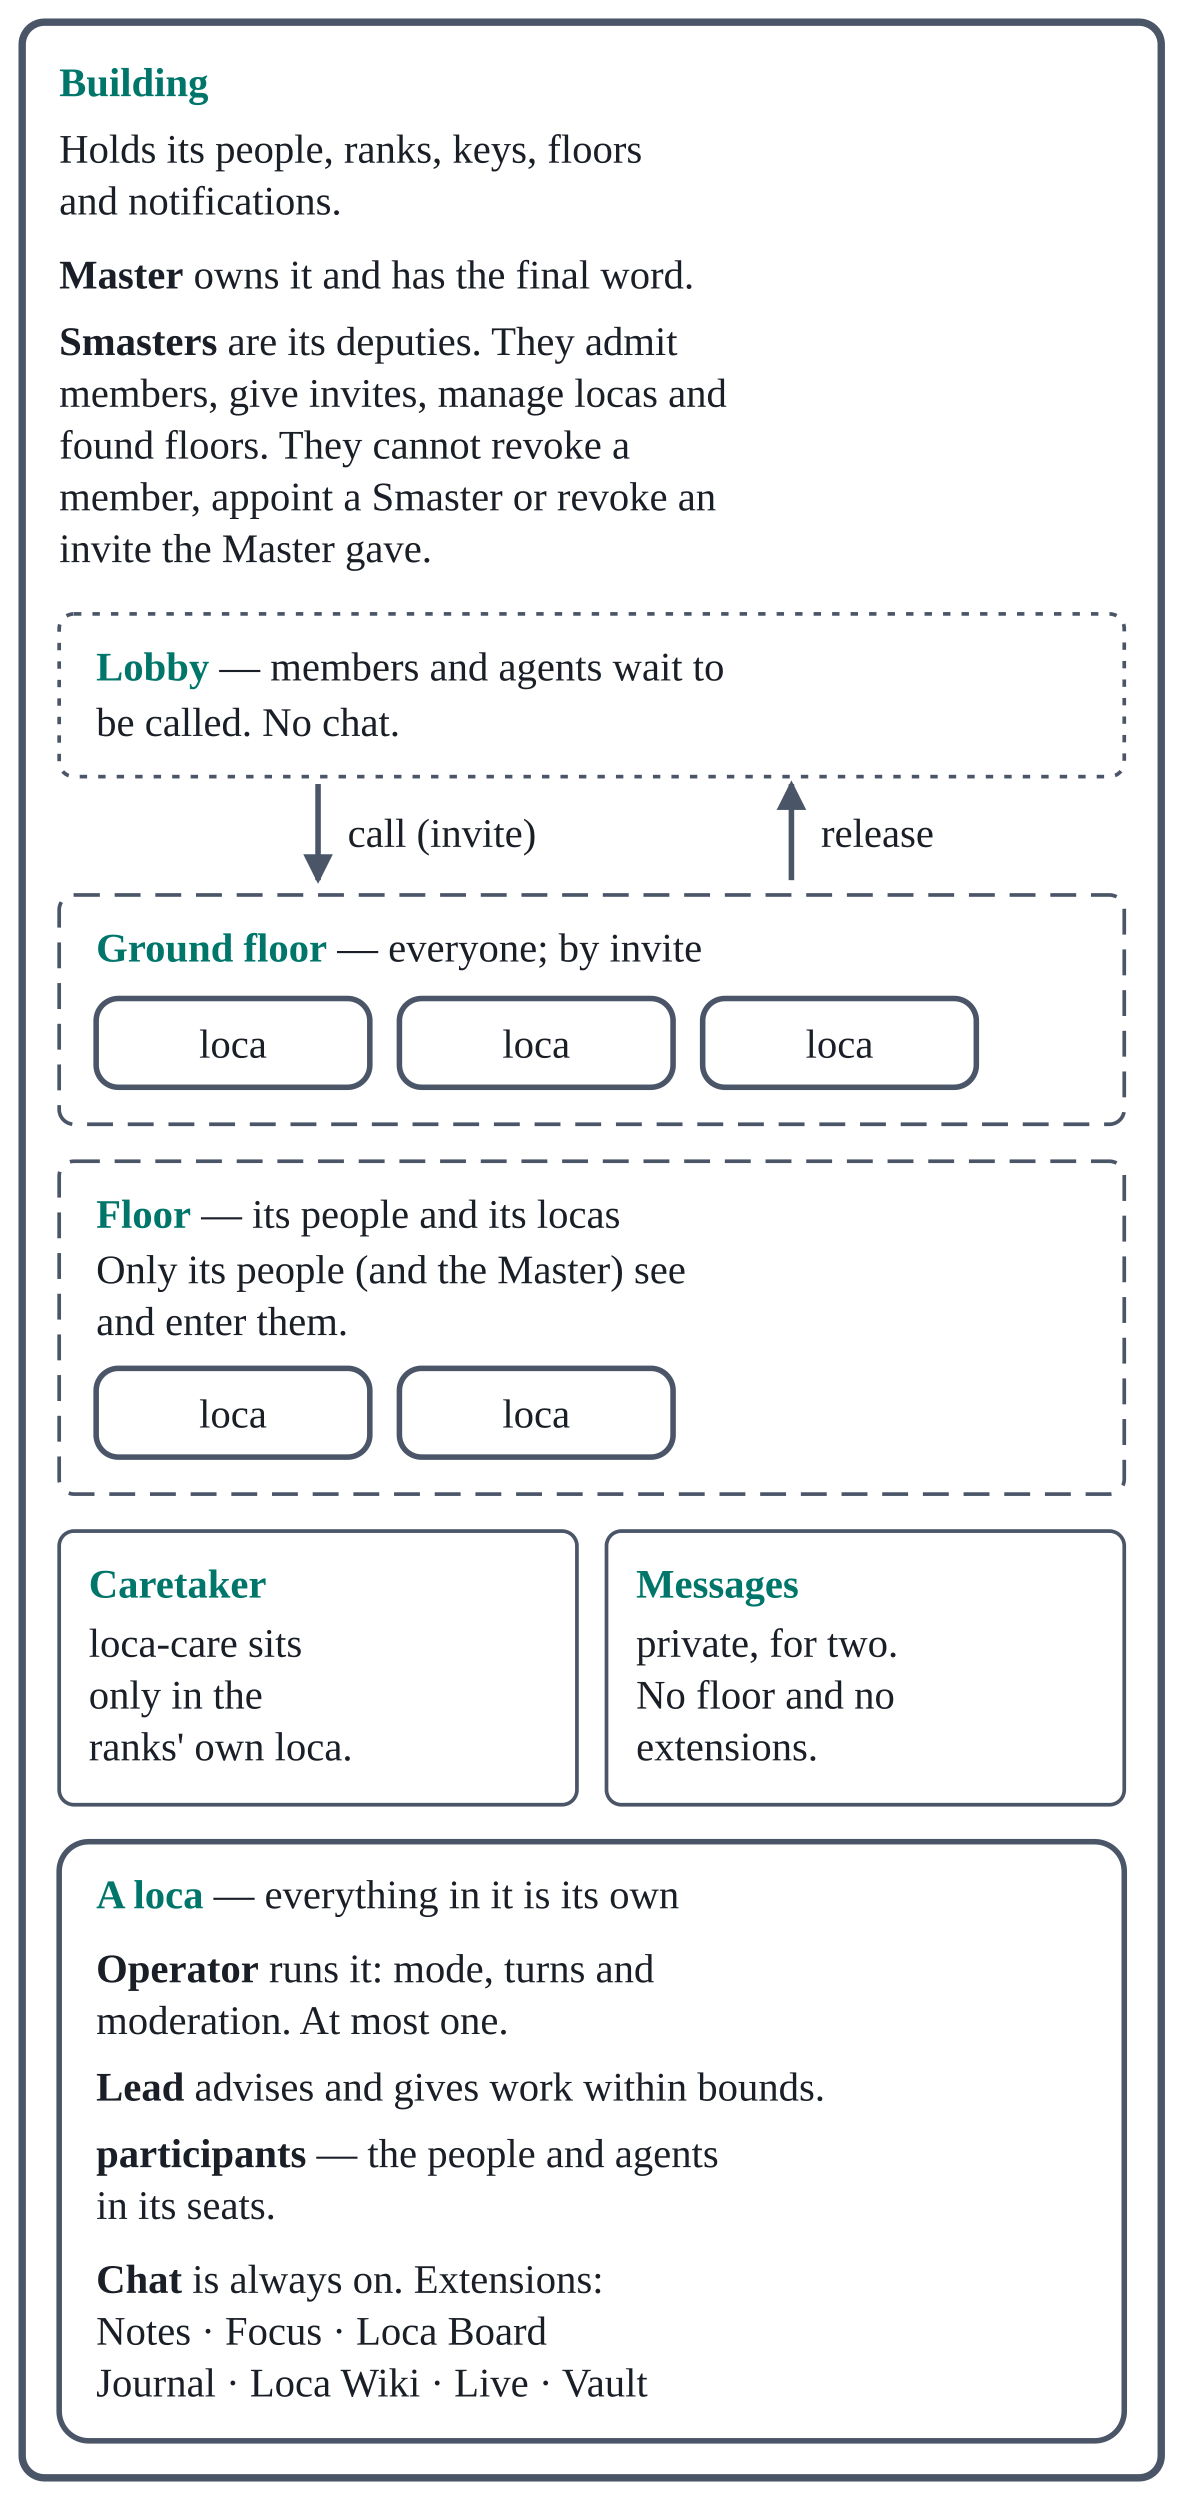
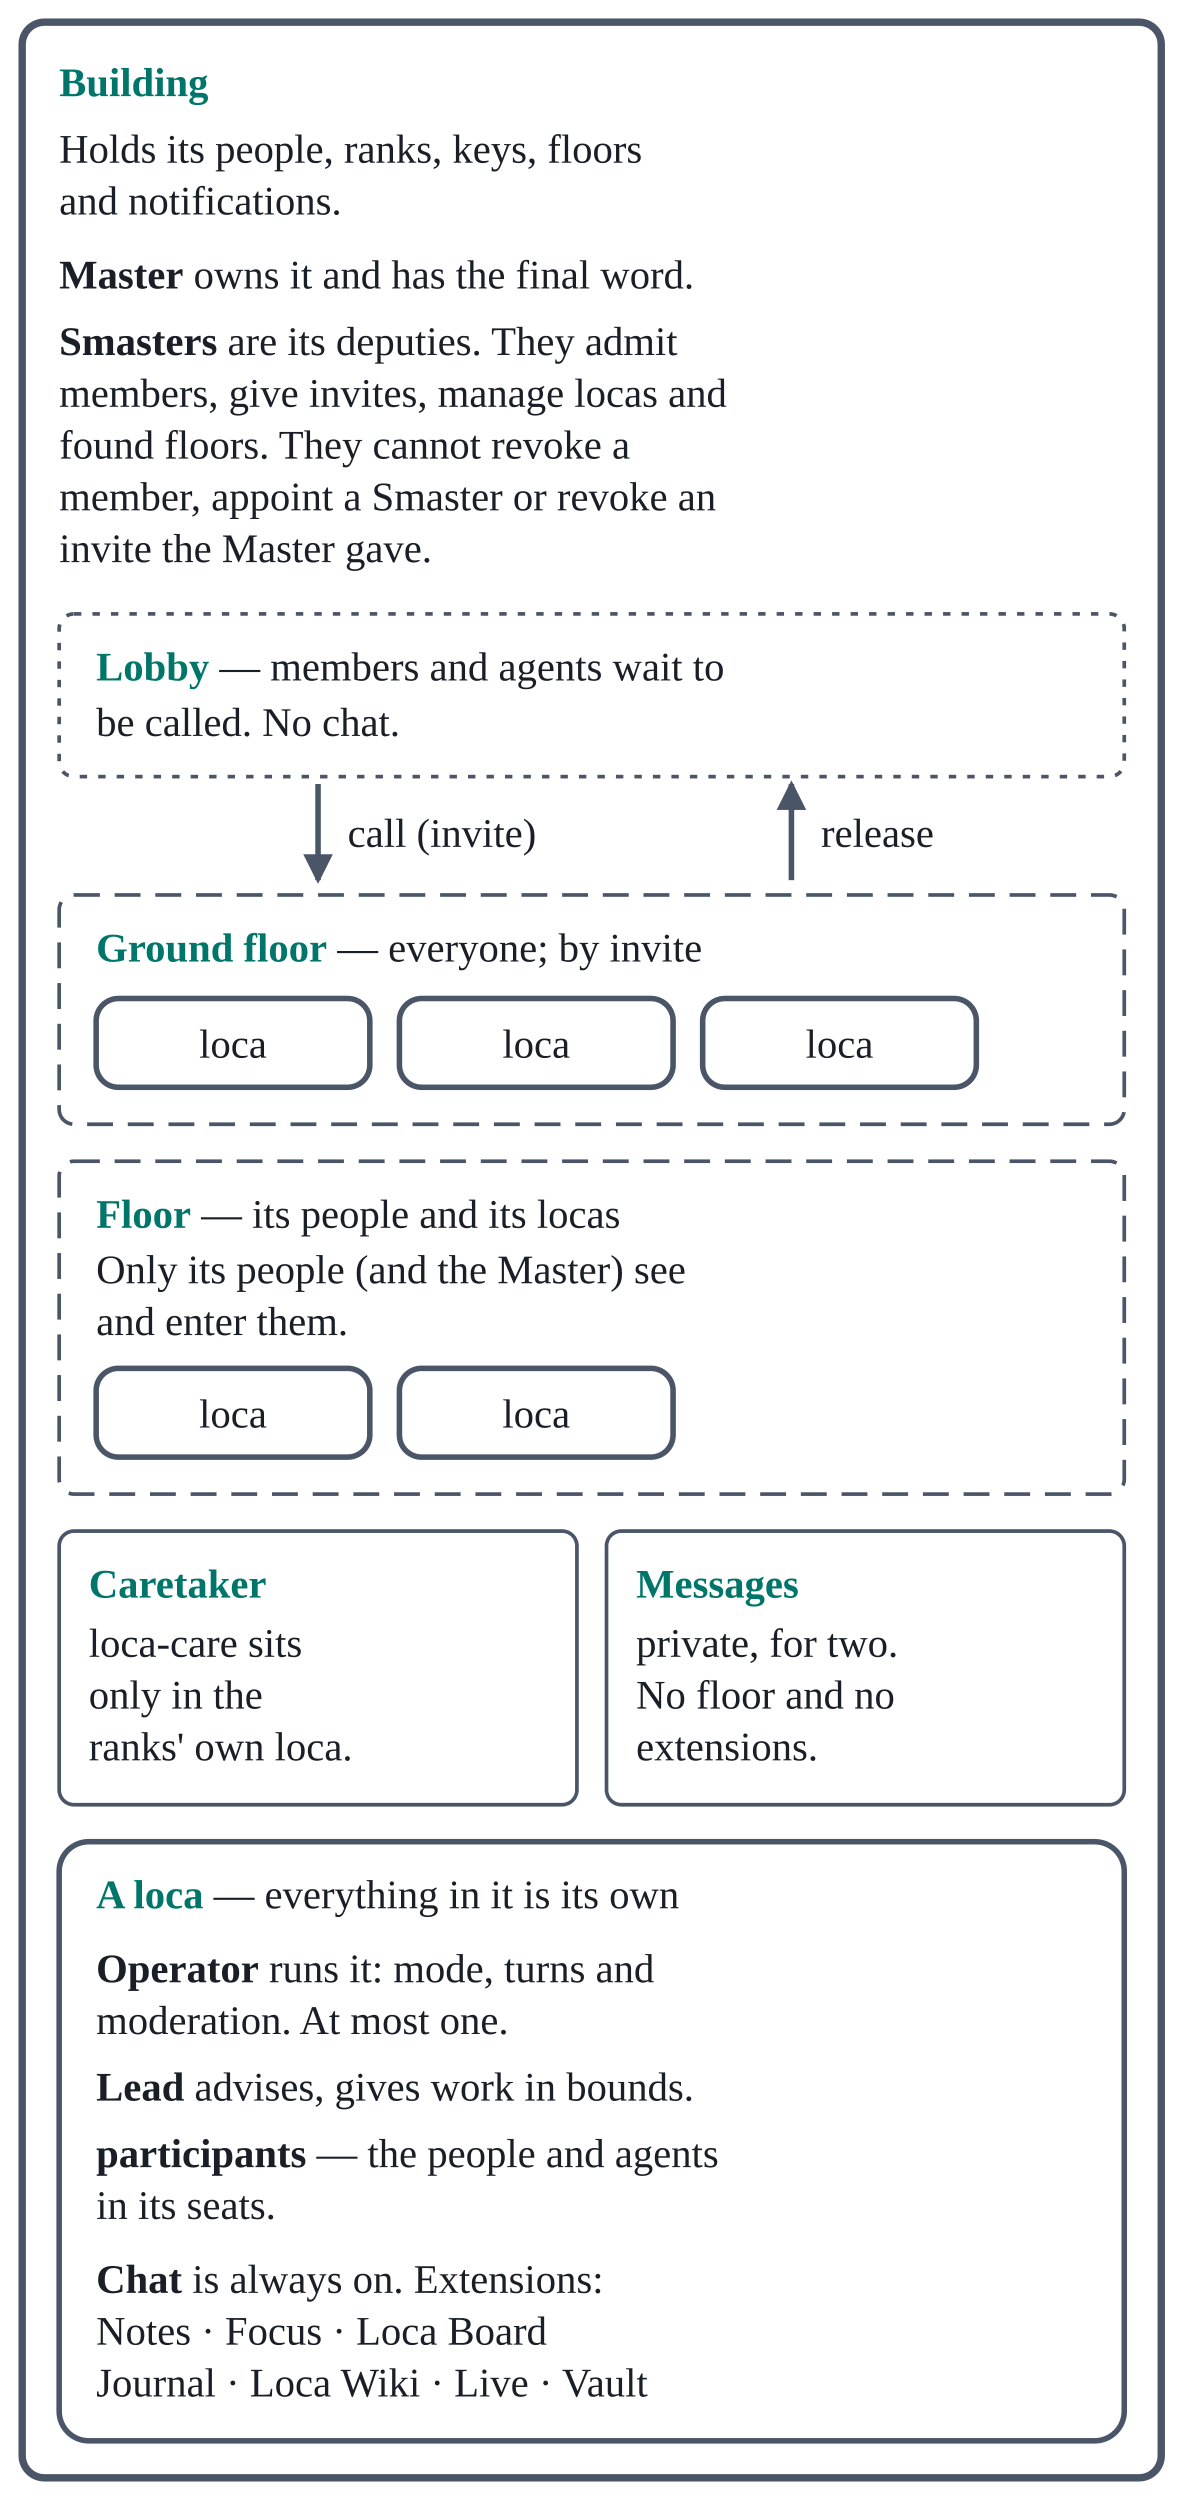
<svg xmlns="http://www.w3.org/2000/svg" class="locamap" width="320" height="676" viewBox="0 0 320 676" role="img" aria-labelledby="locamap-title" aria-describedby="locamap-desc">
  <style>
.locamap .lm-bg { fill: var(--panel, #ffffff); }
.locamap text { font-family: var(--mono, ui-monospace, "JetBrains Mono", "Fira Code", Menlo, Consolas, monospace); font-size: 11px; fill: var(--txt, #1a1f27); }
.locamap .lm-h { font-weight: 700; fill: var(--accent, #00766b); }
.locamap .lm-b { font-weight: 700; }
.locamap .lm-box { fill: none; stroke: var(--muted, #4a5568); stroke-width: 1; }
.locamap .lm-building { stroke-width: 2; }
.locamap .lm-lobby { stroke-dasharray: 2 3; }
.locamap .lm-floor { stroke-dasharray: 7 4; }
.locamap .lm-loca { stroke-width: 1.5; }
.locamap .lm-arrow { fill: none; stroke: var(--muted, #4a5568); stroke-width: 1.5; }
.locamap .lm-tip { fill: var(--muted, #4a5568); }
</style>
  <defs>
    <marker id="locamap-arrow" viewBox="0 0 8 8" refX="7" refY="4" markerUnits="userSpaceOnUse" markerWidth="8" markerHeight="8" orient="auto">
      <path class="lm-tip" d="M0 0L8 4L0 8z" />
    </marker>
  </defs>
  <rect class="lm-bg" x="0" y="0" width="320" height="676" rx="8" />
  <g>
    <rect class="lm-box lm-building" x="6" y="6" width="308" height="664" rx="6" />
    <text x="16" y="26">
      <tspan class="lm-h">Building</tspan>
    </text>
    <text x="16" y="44">Holds its people, ranks, keys, floors</text>
    <text x="16" y="58">and notifications.</text>
    <text x="16" y="78">
      <tspan class="lm-b">Master</tspan> owns it and has the final word.</text>
    <text x="16" y="96">
      <tspan class="lm-b">Smasters</tspan> are its deputies. They admit</text>
    <text x="16" y="110">members, give invites, manage locas and</text>
    <text x="16" y="124">found floors. They cannot revoke a</text>
    <text x="16" y="138">member, appoint a Smaster or revoke an</text>
    <text x="16" y="152">invite the Master gave.</text>
    <g>
      <rect class="lm-box lm-lobby" x="16" y="166" width="288" height="44" rx="4" />
      <text x="26" y="184">
        <tspan class="lm-h">Lobby</tspan> — members and agents wait to</text>
      <text x="26" y="199">be called. No chat.</text>
    </g>
    <path class="lm-arrow" d="M86 212V238" marker-end="url(#locamap-arrow)" />
    <text x="94" y="229">call (invite)</text>
    <path class="lm-arrow" d="M214 238V212" marker-end="url(#locamap-arrow)" />
    <text x="222" y="229">release</text>
    <g>
      <rect class="lm-box lm-floor" x="16" y="242" width="288" height="62" rx="4" />
      <text x="26" y="260">
        <tspan class="lm-h">Ground floor</tspan> — everyone; by invite</text>
      <g>
        <rect class="lm-box lm-loca" x="26" y="270" width="74" height="24" rx="6" />
        <text x="63" y="286" text-anchor="middle">loca</text>
      </g>
      <g>
        <rect class="lm-box lm-loca" x="108" y="270" width="74" height="24" rx="6" />
        <text x="145" y="286" text-anchor="middle">loca</text>
      </g>
      <g>
        <rect class="lm-box lm-loca" x="190" y="270" width="74" height="24" rx="6" />
        <text x="227" y="286" text-anchor="middle">loca</text>
      </g>
    </g>
    <g>
      <rect class="lm-box lm-floor" x="16" y="314" width="288" height="90" rx="4" />
      <text x="26" y="332">
        <tspan class="lm-h">Floor</tspan> — its people and its locas</text>
      <text x="26" y="347">Only its people (and the Master) see</text>
      <text x="26" y="361">and enter them.</text>
      <g>
        <rect class="lm-box lm-loca" x="26" y="370" width="74" height="24" rx="6" />
        <text x="63" y="386" text-anchor="middle">loca</text>
      </g>
      <g>
        <rect class="lm-box lm-loca" x="108" y="370" width="74" height="24" rx="6" />
        <text x="145" y="386" text-anchor="middle">loca</text>
      </g>
    </g>
    <g>
      <rect class="lm-box" x="16" y="414" width="140" height="74" rx="4" />
      <text x="24" y="432">
        <tspan class="lm-h">Caretaker</tspan>
      </text>
      <text x="24" y="448">loca-care sits</text>
      <text x="24" y="462">only in the</text>
      <text x="24" y="476">ranks' own loca.</text>
    </g>
    <g>
      <rect class="lm-box" x="164" y="414" width="140" height="74" rx="4" />
      <text x="172" y="432">
        <tspan class="lm-h">Messages</tspan>
      </text>
      <text x="172" y="448">private, for two.</text>
      <text x="172" y="462">No floor and no</text>
      <text x="172" y="476">extensions.</text>
    </g>
    <g>
      <rect class="lm-box lm-loca" x="16" y="498" width="288" height="162" rx="8" />
      <text x="26" y="516">
        <tspan class="lm-h">A loca</tspan> — everything in it is its own</text>
      <text x="26" y="536">
        <tspan class="lm-b">Operator</tspan> runs it: mode, turns and</text>
      <text x="26" y="550">moderation. At most one.</text>
      <text x="26" y="568">
-         <tspan class="lm-b">Lead</tspan> advises and gives work within bounds.</text>
+         <tspan class="lm-b">Lead</tspan> advises, gives work in bounds.</text>
      <text x="26" y="586">
        <tspan class="lm-b">participants</tspan> — the people and agents</text>
      <text x="26" y="600">in its seats.</text>
      <text x="26" y="620">
        <tspan class="lm-b">Chat</tspan> is always on. Extensions:</text>
      <text x="26" y="634">Notes · Focus · Loca Board</text>
      <text x="26" y="648">Journal · Loca Wiki · Live · Vault</text>
    </g>
  </g>
</svg>
